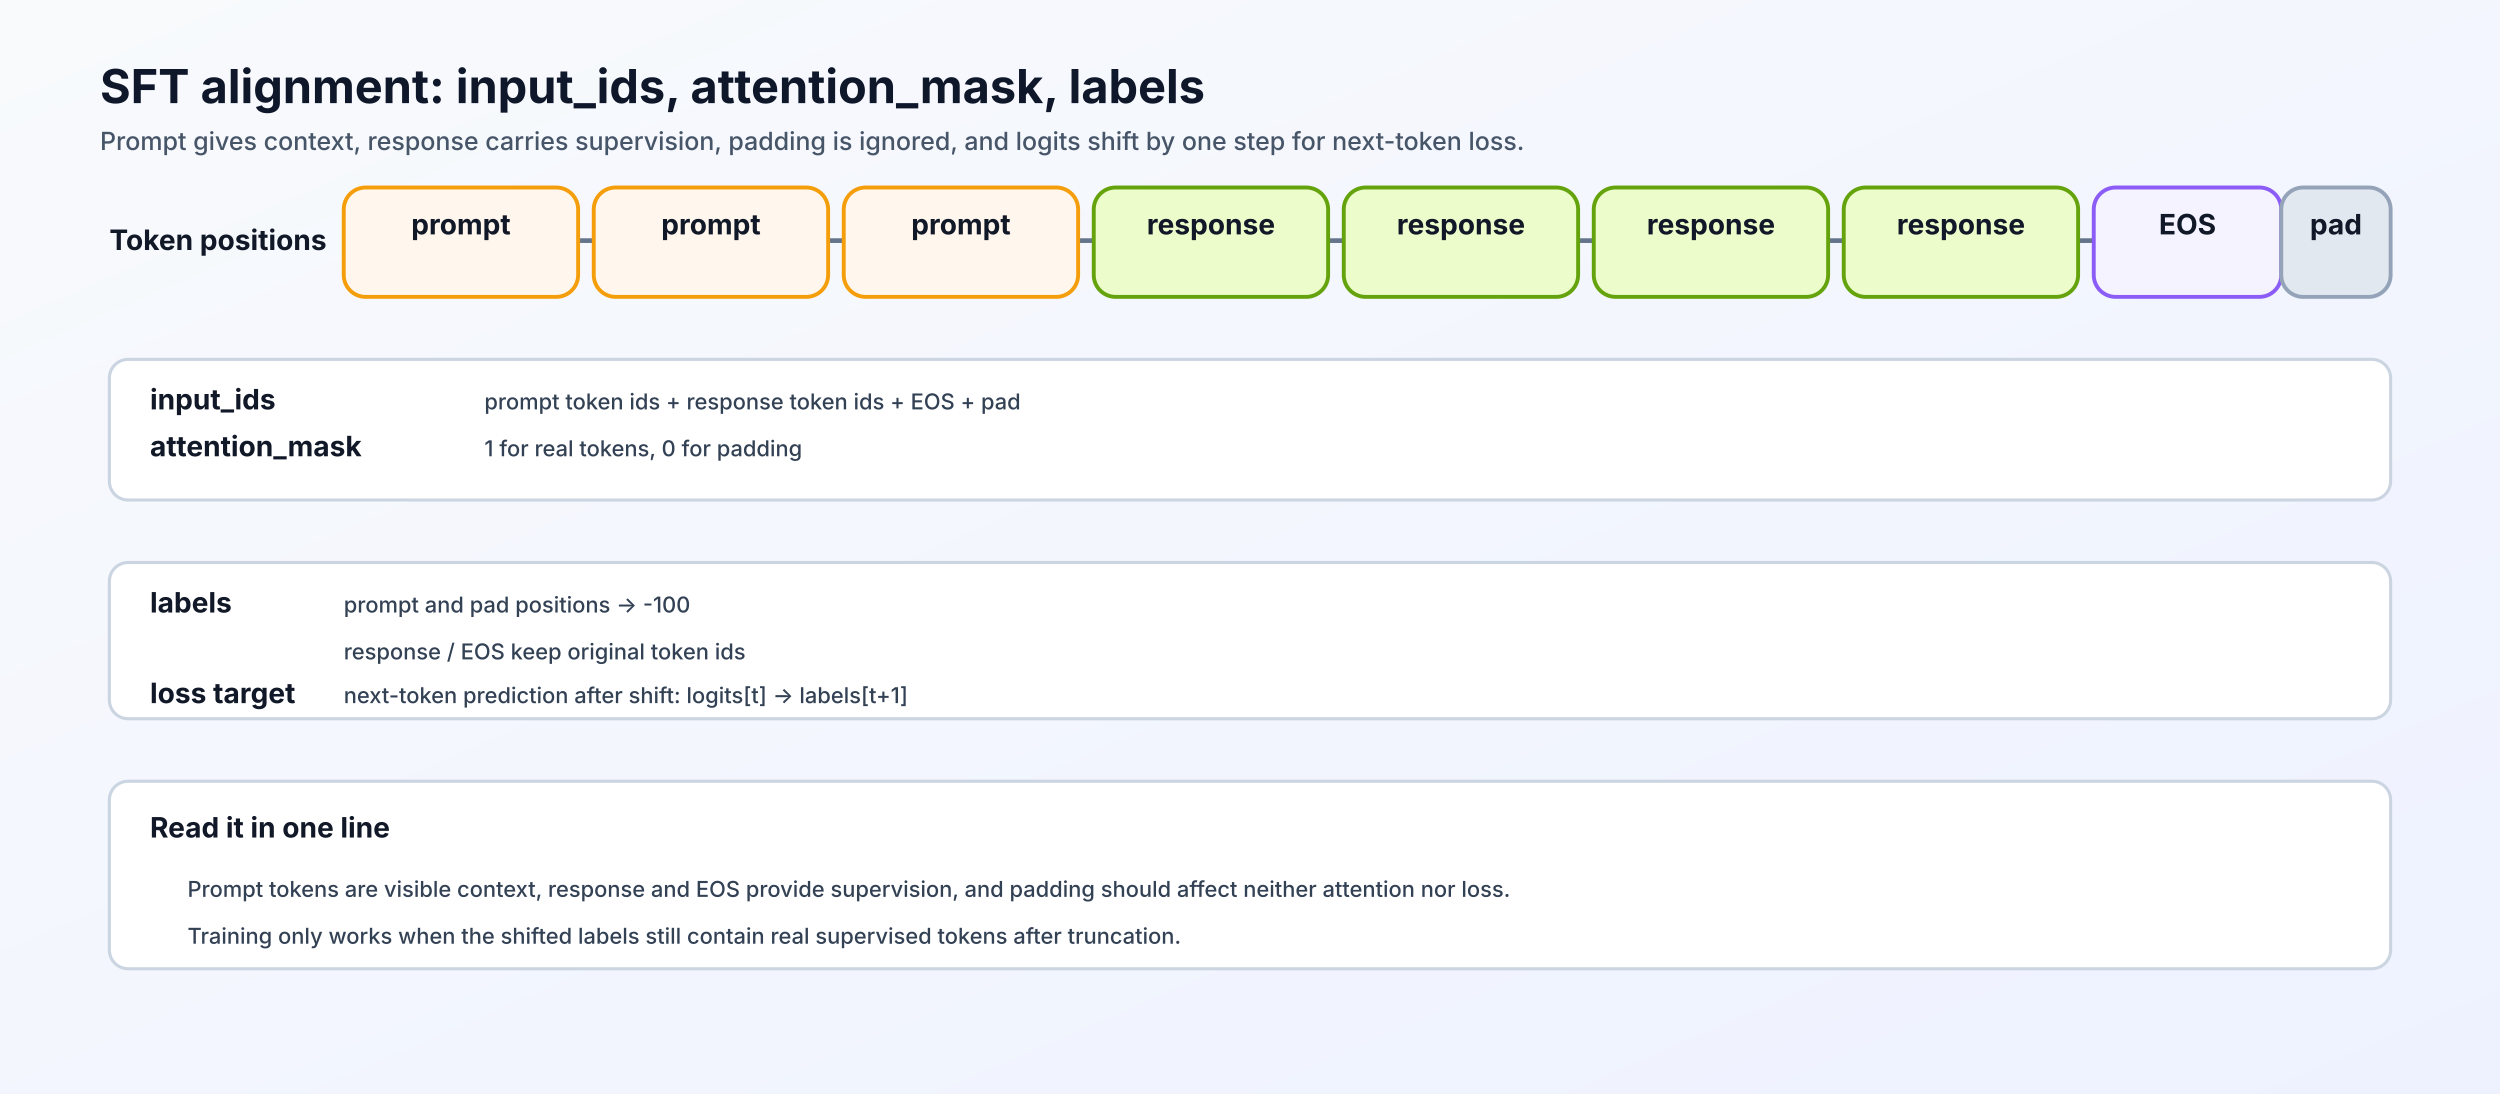
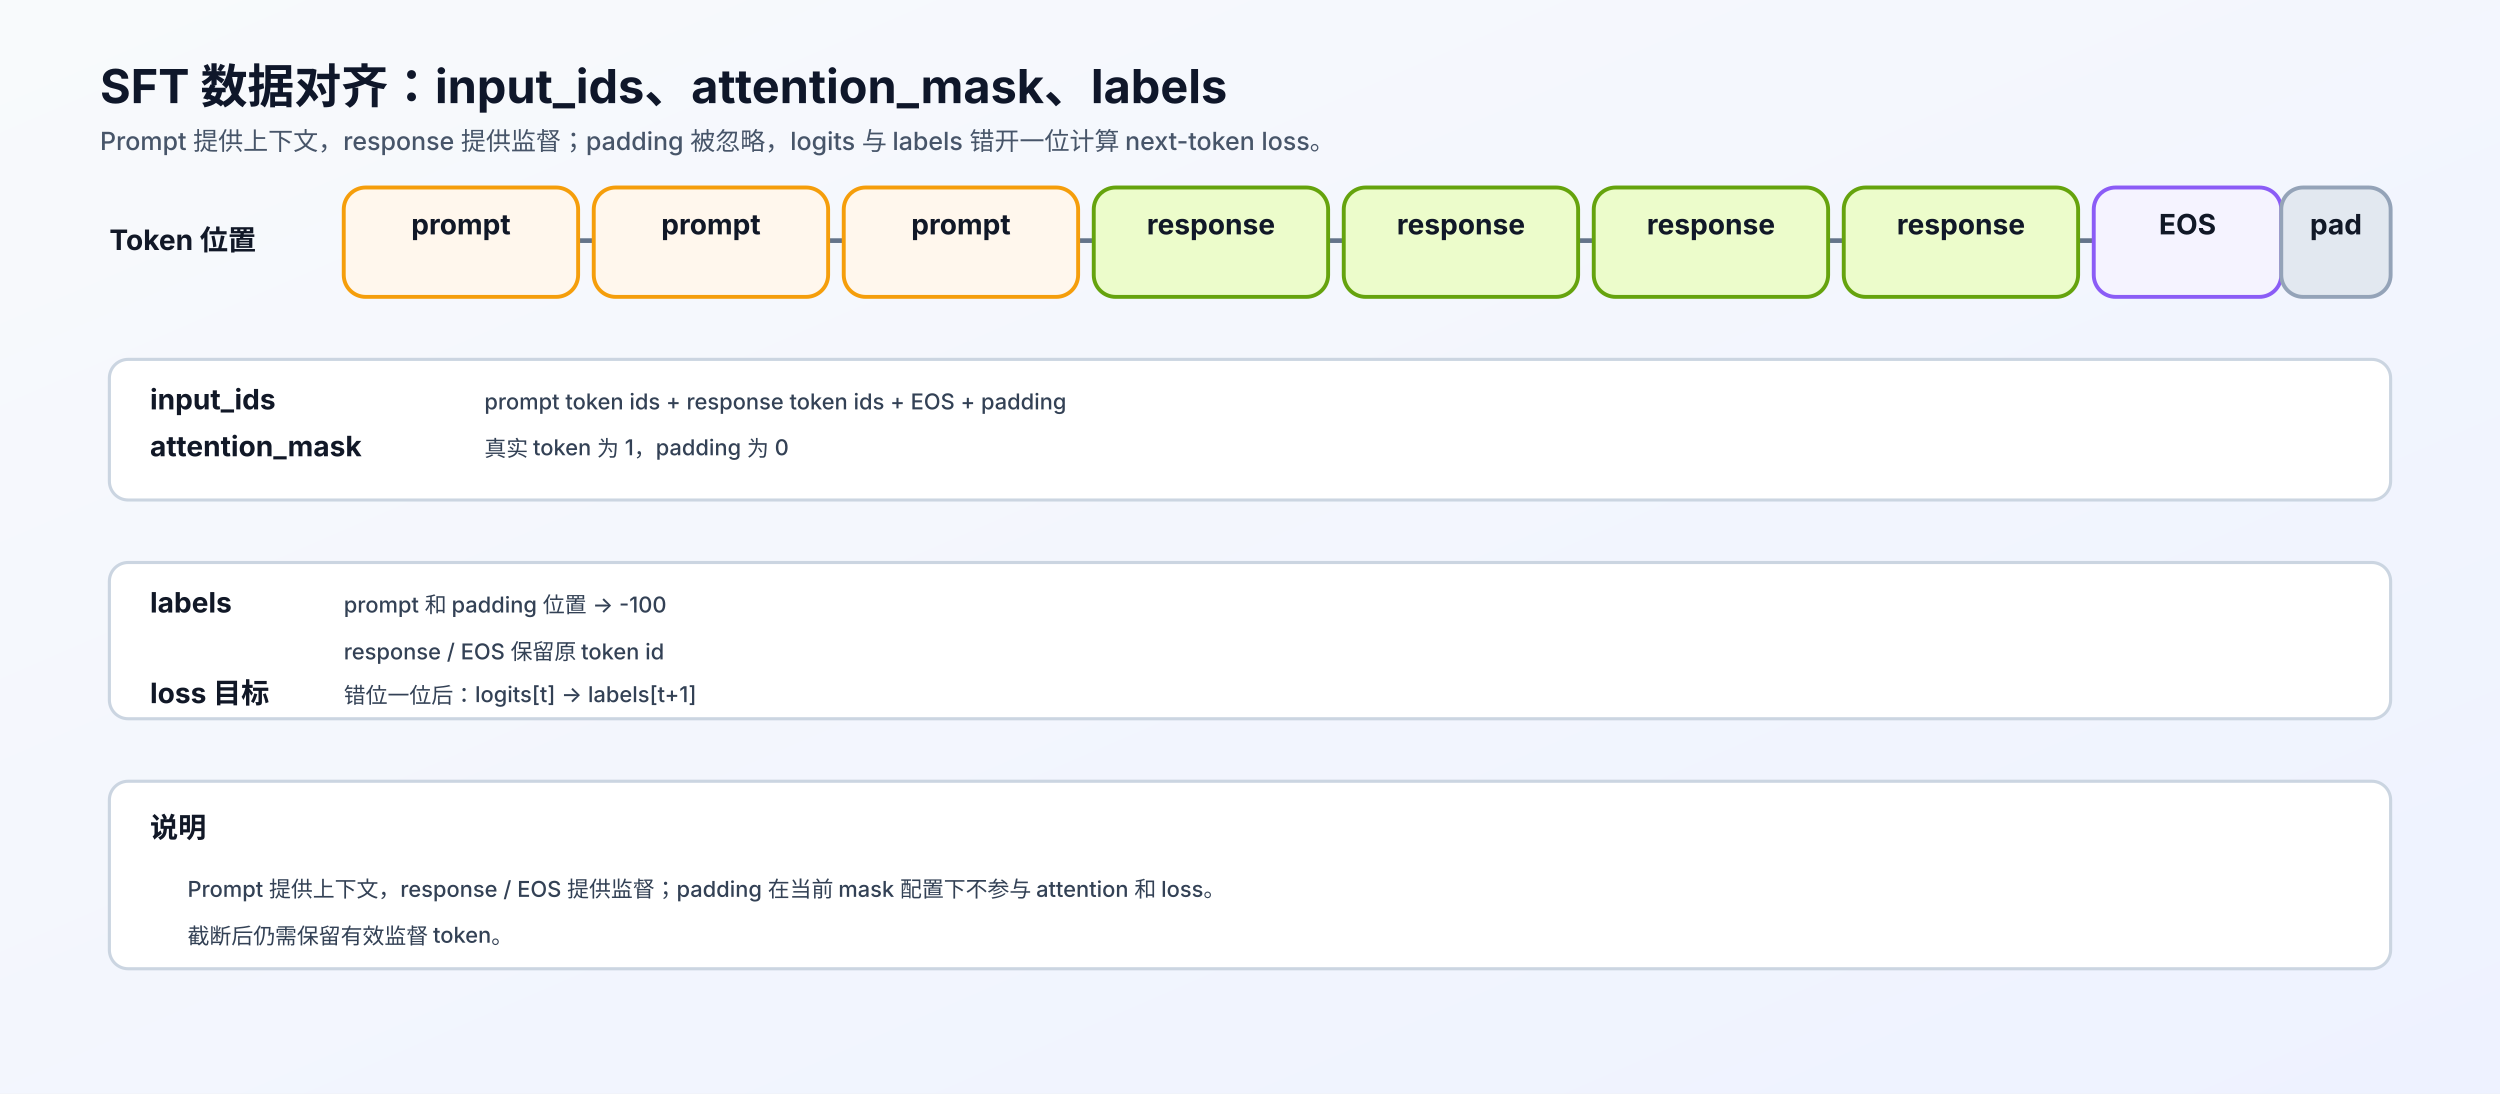
<svg xmlns="http://www.w3.org/2000/svg" viewBox="0 0 1600 700" role="img" aria-labelledby="title desc">
  <defs>
    <linearGradient id="bg" x1="0" x2="1" y1="0" y2="1">
      <stop offset="0%" stop-color="#f8fafc" />
      <stop offset="100%" stop-color="#eef2ff" />
    </linearGradient>
    <style>
      .title { font: 700 30px "Inter", "Noto Sans SC", sans-serif; fill: #0f172a; }
      .sub { font: 500 16px "Inter", "Noto Sans SC", sans-serif; fill: #475569; }
      .label { font: 700 18px "Inter", "Noto Sans SC", sans-serif; fill: #111827; }
      .small { font: 500 14px "Inter", "Noto Sans SC", sans-serif; fill: #334155; }
      .axis { stroke: #64748b; stroke-width: 3; }
      .box { stroke-width: 2.5; rx: 14; ry: 14; }
      .chip { fill: #fff; stroke: #cbd5e1; stroke-width: 2; rx: 12; ry: 12; }
    </style>
  </defs>
  <rect width="1600" height="700" fill="url(#bg)" />
-   <text x="64" y="66" class="title">SFT alignment: input_ids, attention_mask, labels</text>
-   <text x="64" y="96" class="sub">Prompt gives context, response carries supervision, padding is ignored, and logits shift by one step for next-token loss.</text>
-   <text x="70" y="160" class="label">Token positions</text>
+   <text x="64" y="66" class="title">SFT 数据对齐：input_ids、attention_mask、labels</text>
+   <text x="64" y="96" class="sub">Prompt 提供上下文，response 提供监督；padding 被忽略，logits 与 labels 错开一位计算 next-token loss。</text>
+   <text x="70" y="160" class="label">Token 位置</text>
  <line x1="220" y1="154" x2="1460" y2="154" class="axis" />
  <g>
    <rect x="220" y="120" width="150" height="70" class="box" fill="#fff7ed" stroke="#f59e0b" />
    <rect x="380" y="120" width="150" height="70" class="box" fill="#fff7ed" stroke="#f59e0b" />
    <rect x="540" y="120" width="150" height="70" class="box" fill="#fff7ed" stroke="#f59e0b" />
    <rect x="700" y="120" width="150" height="70" class="box" fill="#ecfccb" stroke="#65a30d" />
    <rect x="860" y="120" width="150" height="70" class="box" fill="#ecfccb" stroke="#65a30d" />
    <rect x="1020" y="120" width="150" height="70" class="box" fill="#ecfccb" stroke="#65a30d" />
    <rect x="1180" y="120" width="150" height="70" class="box" fill="#ecfccb" stroke="#65a30d" />
    <rect x="1340" y="120" width="120" height="70" class="box" fill="#f5f3ff" stroke="#8b5cf6" />
    <rect x="1460" y="120" width="70" height="70" class="box" fill="#e2e8f0" stroke="#94a3b8" />
    <text x="295" y="150" text-anchor="middle" class="label">prompt</text>
    <text x="455" y="150" text-anchor="middle" class="label">prompt</text>
    <text x="615" y="150" text-anchor="middle" class="label">prompt</text>
    <text x="775" y="150" text-anchor="middle" class="label">response</text>
    <text x="935" y="150" text-anchor="middle" class="label">response</text>
    <text x="1095" y="150" text-anchor="middle" class="label">response</text>
    <text x="1255" y="150" text-anchor="middle" class="label">response</text>
    <text x="1400" y="150" text-anchor="middle" class="label">EOS</text>
    <text x="1495" y="150" text-anchor="middle" class="label">pad</text>
  </g>
  <rect x="70" y="230" width="1460" height="90" class="chip" />
  <text x="96" y="262" class="label">input_ids</text>
-   <text x="310" y="262" class="small">prompt token ids + response token ids + EOS + pad</text>
+   <text x="310" y="262" class="small">prompt token ids + response token ids + EOS + padding</text>
  <text x="96" y="292" class="label">attention_mask</text>
-   <text x="310" y="292" class="small">1 for real tokens, 0 for padding</text>
+   <text x="310" y="292" class="small">真实 token 为 1，padding 为 0</text>
  <rect x="70" y="360" width="1460" height="100" class="chip" />
  <text x="96" y="392" class="label">labels</text>
-   <text x="220" y="392" class="small">prompt and pad positions -&gt; -100</text>
-   <text x="220" y="422" class="small">response / EOS keep original token ids</text>
-   <text x="96" y="450" class="label">loss target</text>
-   <text x="220" y="450" class="small">next-token prediction after shift: logits[t] -&gt; labels[t+1]</text>
+   <text x="220" y="392" class="small">prompt 和 padding 位置 → -100</text>
+   <text x="220" y="422" class="small">response / EOS 保留原 token id</text>
+   <text x="96" y="450" class="label">loss 目标</text>
+   <text x="220" y="450" class="small">错位一位后：logits[t] → labels[t+1]</text>
  <rect x="70" y="500" width="1460" height="120" class="chip" />
-   <text x="96" y="536" class="label">Read it in one line</text>
-   <text x="120" y="574" class="small">Prompt tokens are visible context, response and EOS provide supervision, and padding should affect neither attention nor loss.</text>
-   <text x="120" y="604" class="small">Training only works when the shifted labels still contain real supervised tokens after truncation.</text>
+   <text x="96" y="536" class="label">说明</text>
+   <text x="120" y="574" class="small">Prompt 提供上下文，response / EOS 提供监督；padding 在当前 mask 配置下不参与 attention 和 loss。</text>
+   <text x="120" y="604" class="small">截断后仍需保留有效监督 token。</text>
</svg>
